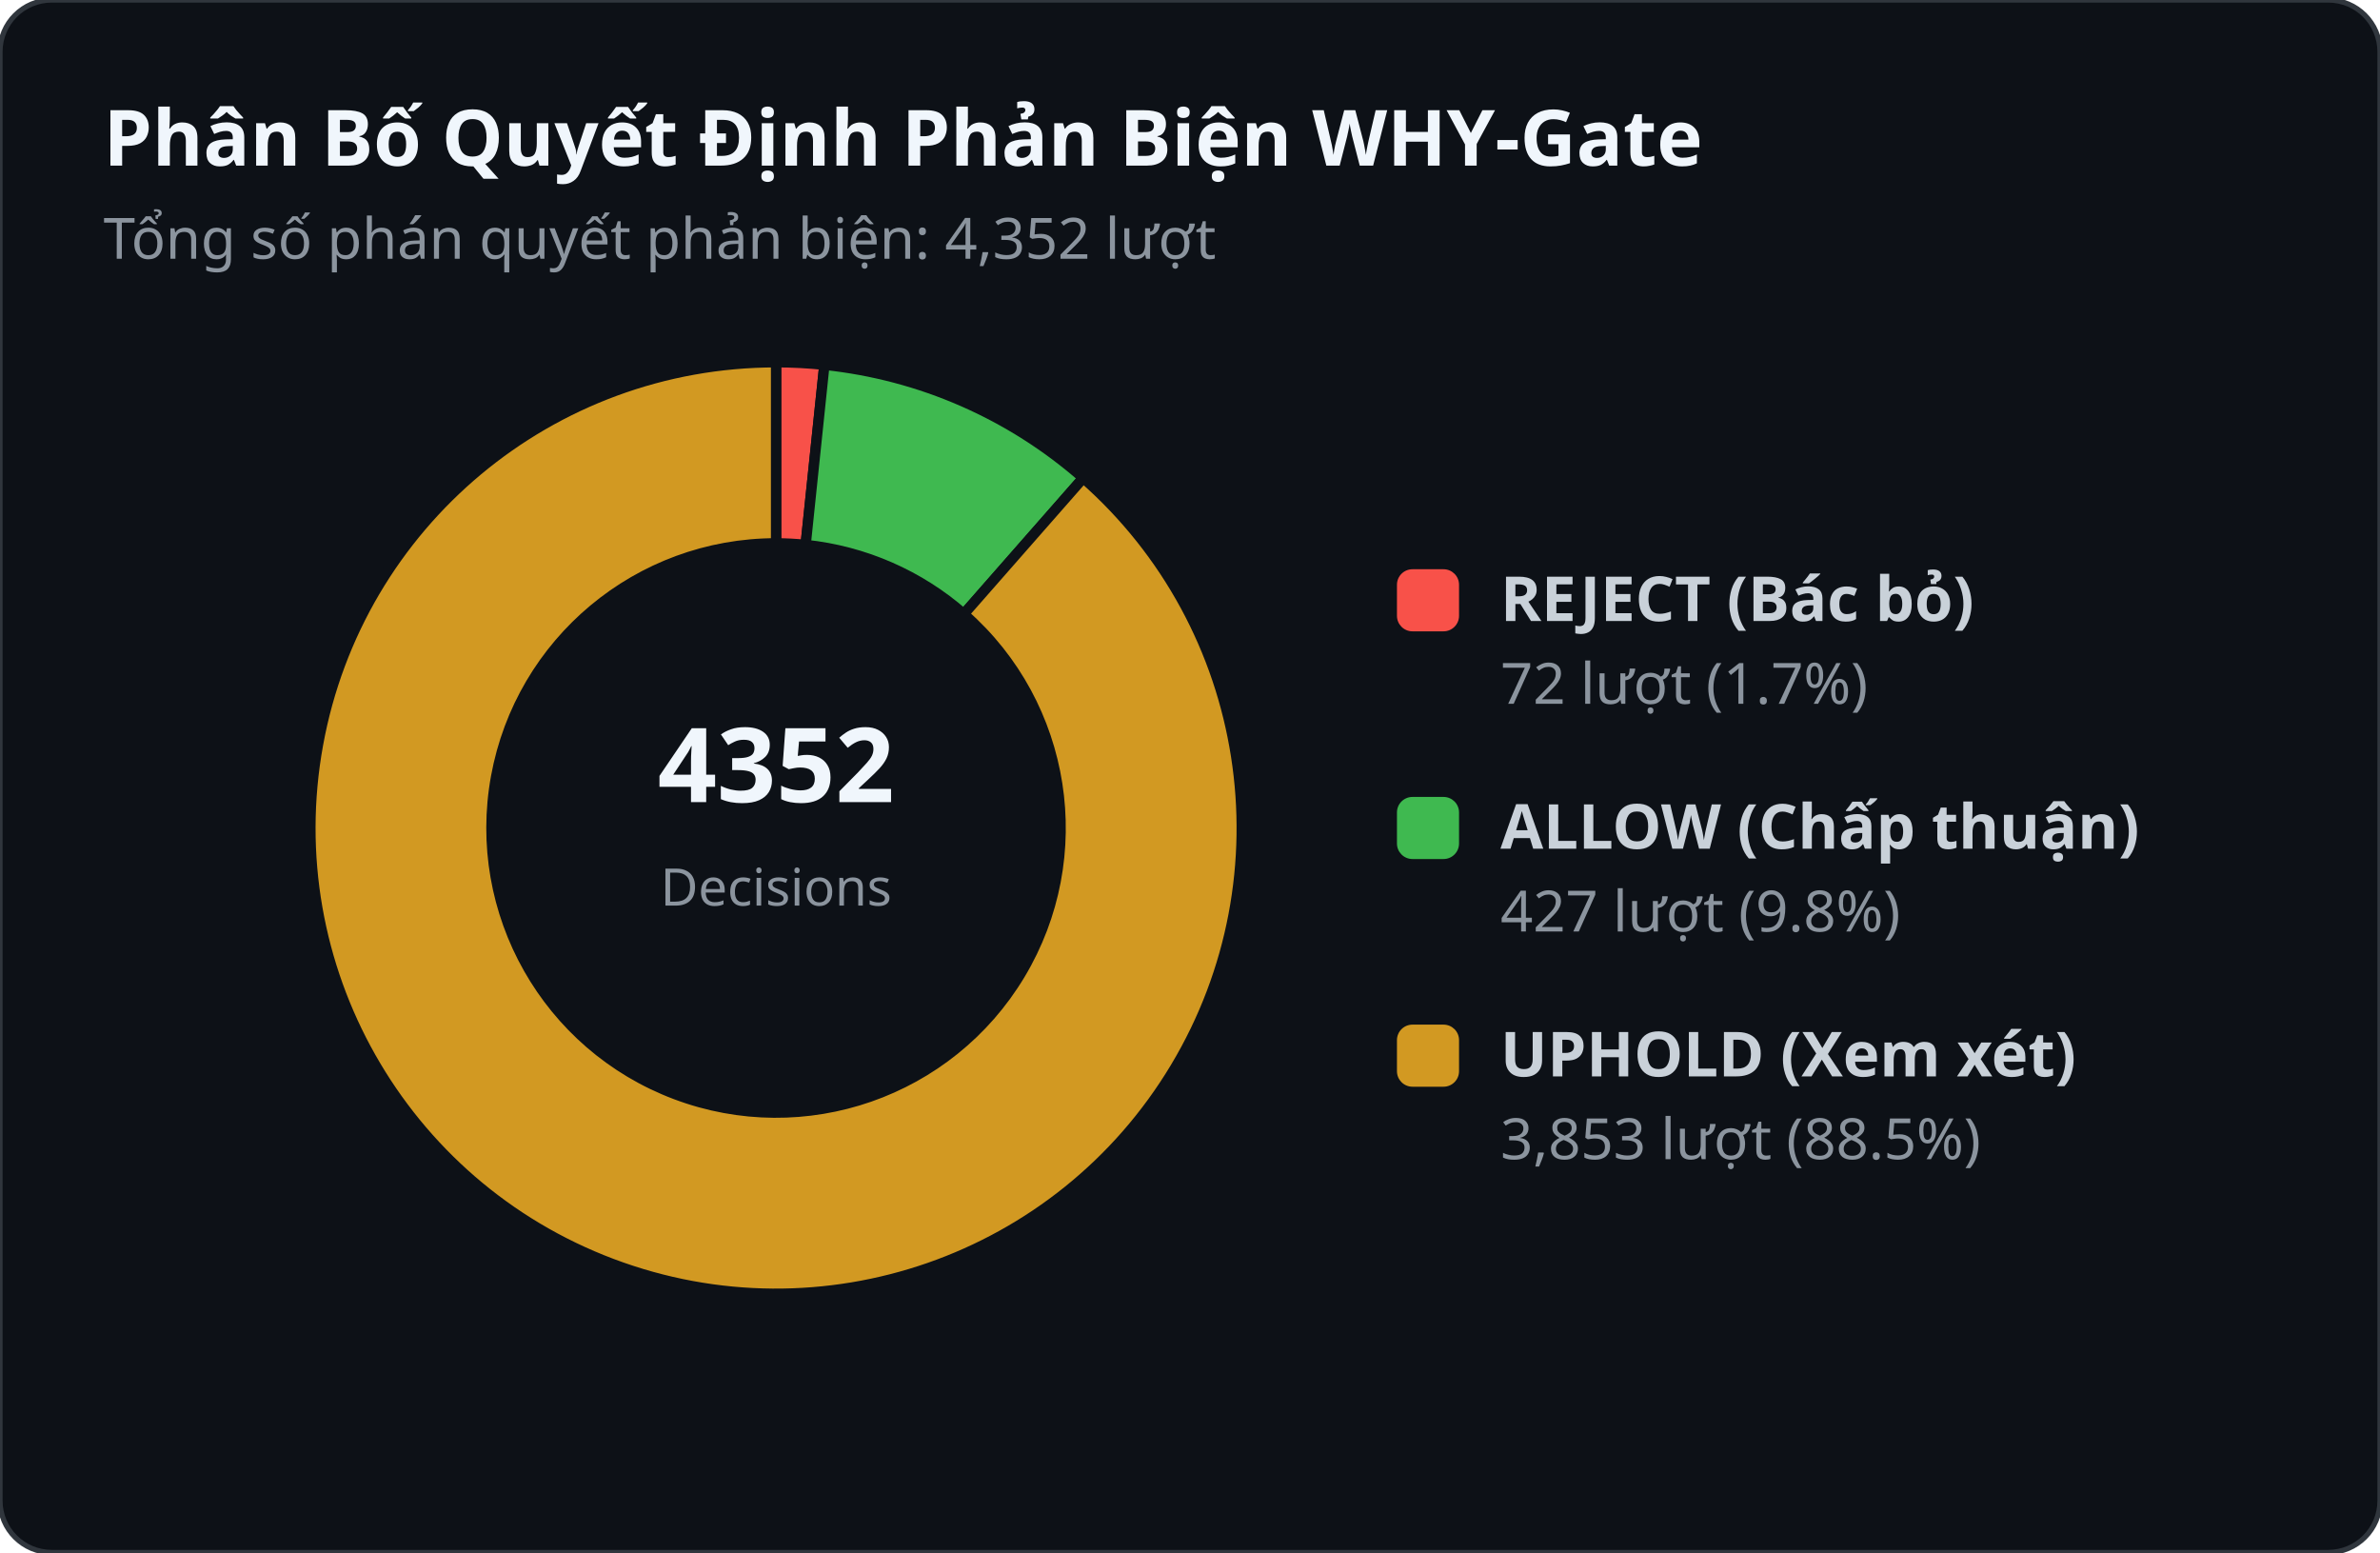
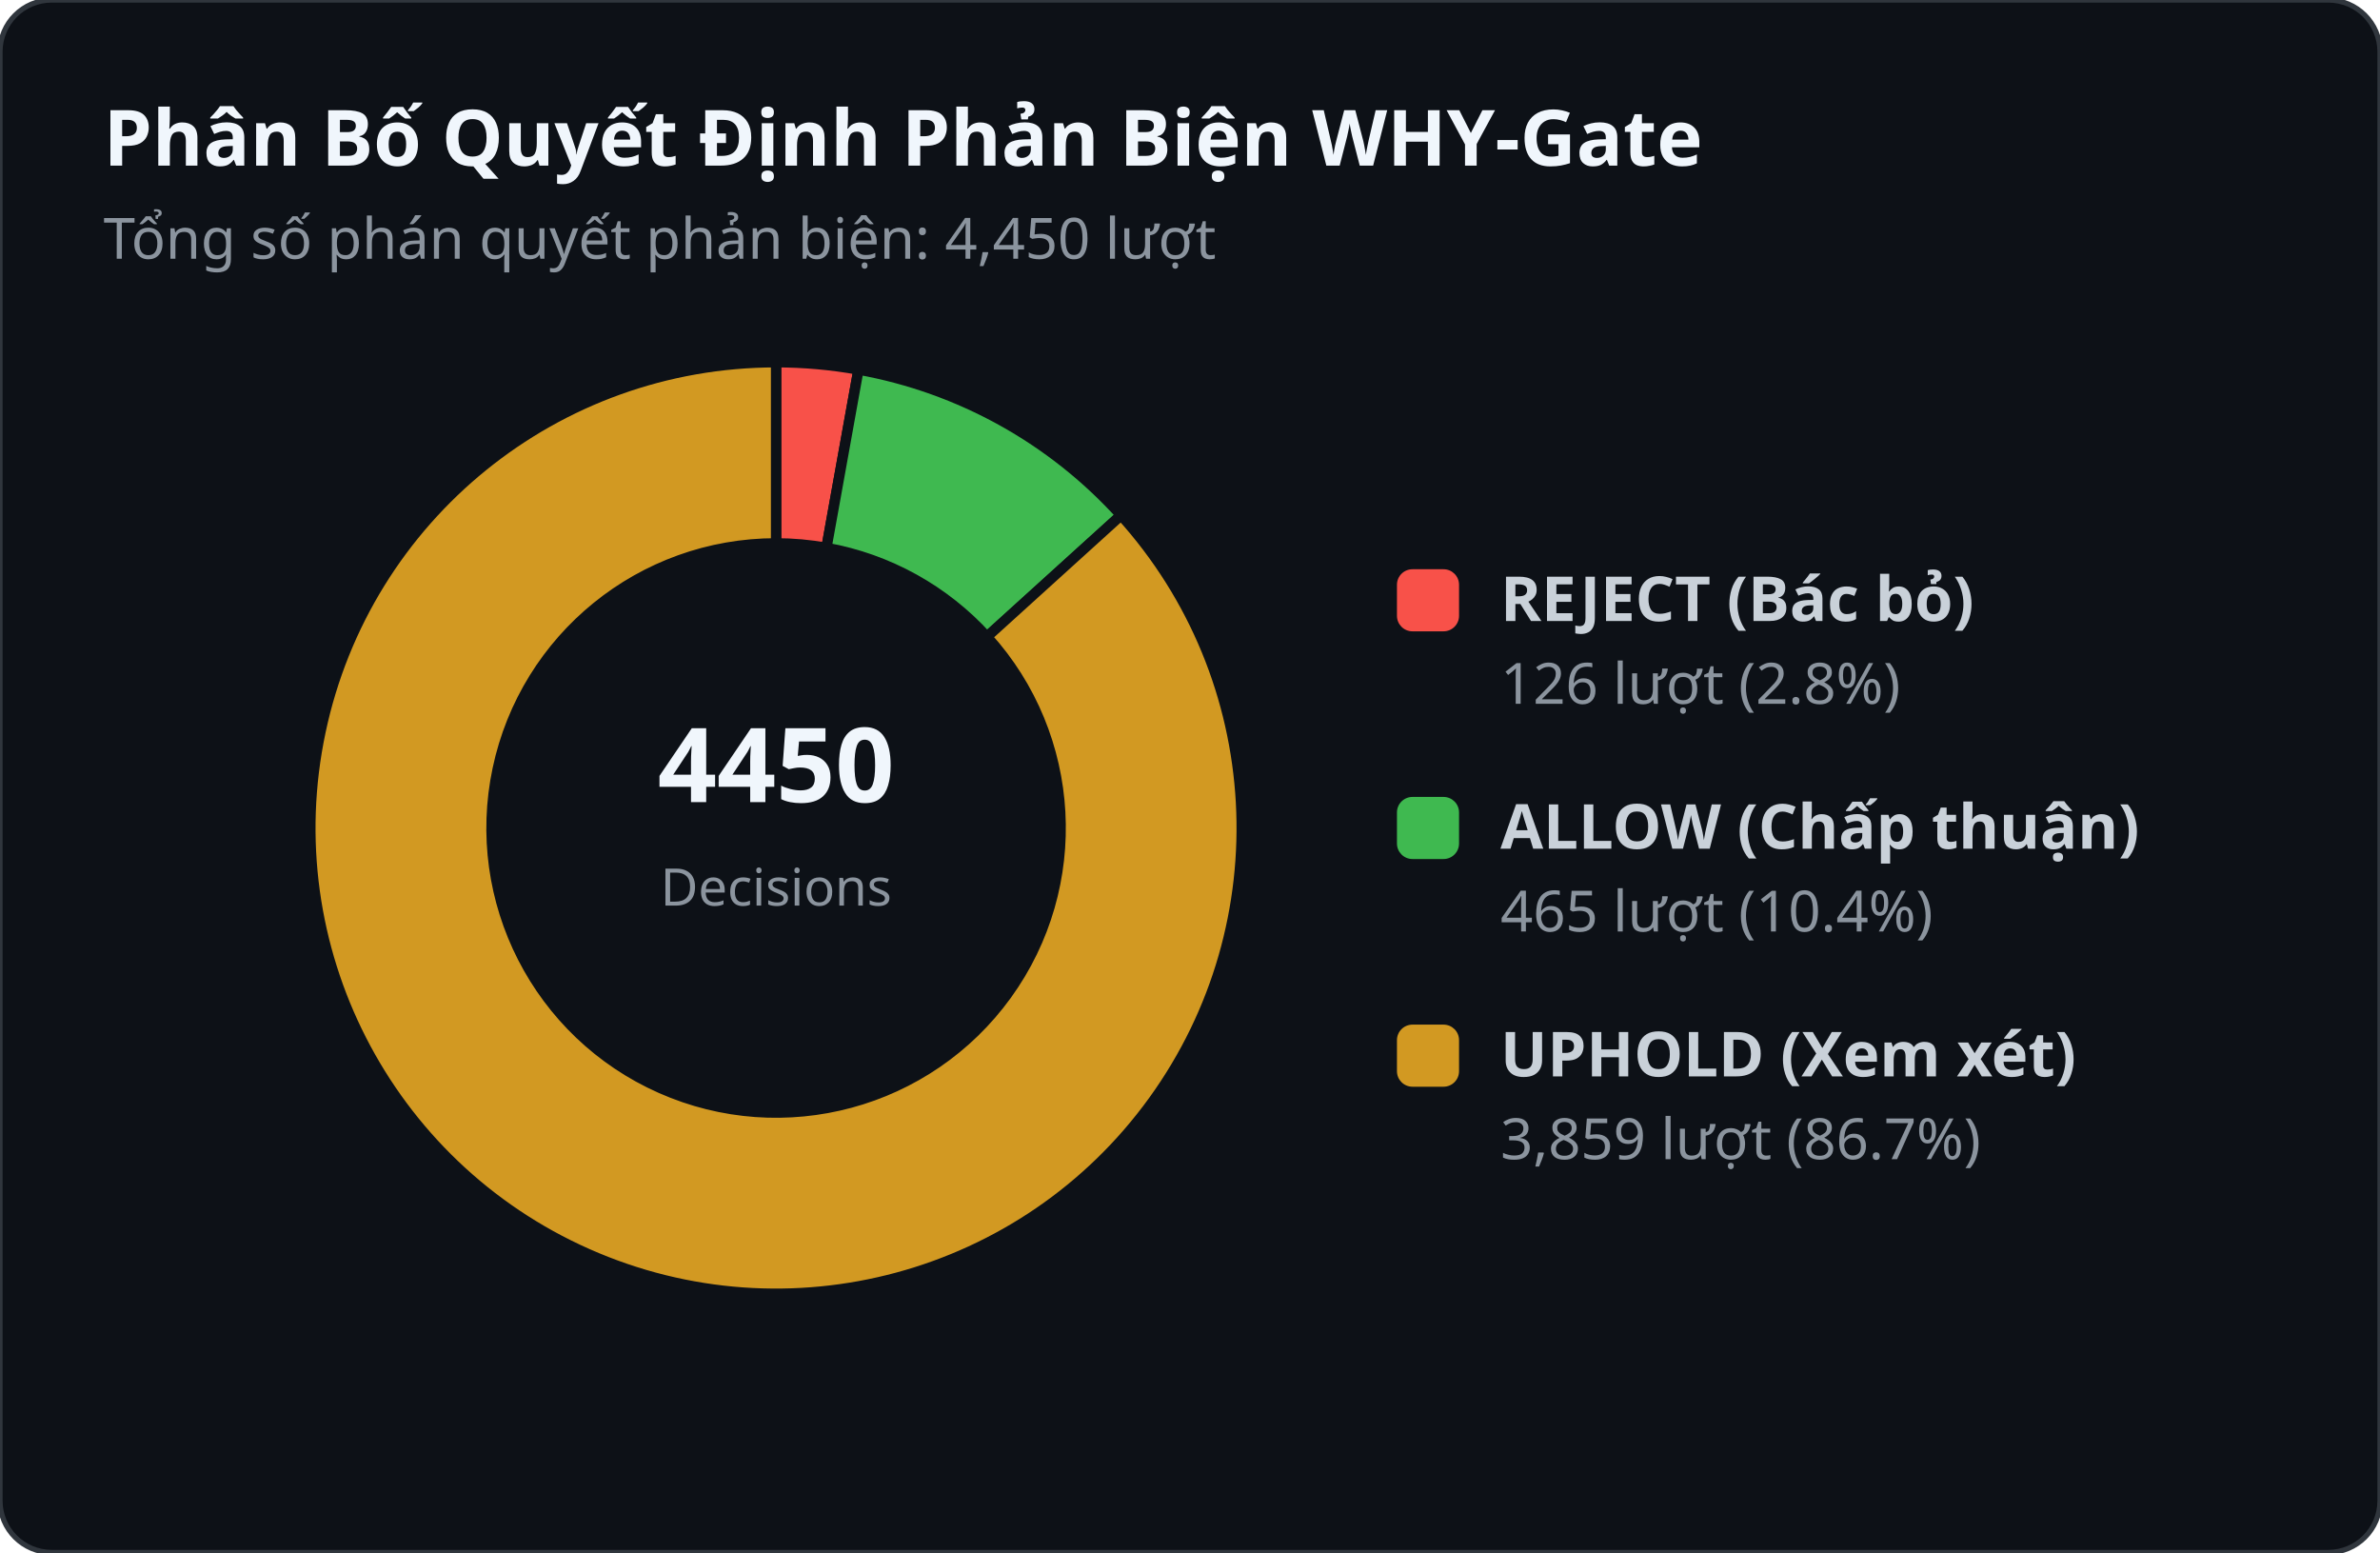
<svg xmlns="http://www.w3.org/2000/svg" width="460" height="300" viewBox="0 0 460 300">
  <rect width="460" height="300" rx="10" fill="#0d1117" stroke="#30363d" stroke-width="1" />
  <text x="20" y="32" font-family="sans-serif" font-size="15" font-weight="600" fill="#f0f6fc">Phân Bố Quyết Định Phản Biện WHY-Gate</text>
-   <text x="20" y="50" font-family="sans-serif" font-size="11" fill="#8b949e">Tổng số phán quyết phản biện: 4,352 lượt</text>
+   <text x="20" y="50" font-family="sans-serif" font-size="11" fill="#8b949e">Tổng số phán quyết phản biện: 4,450 lượt</text>
  <circle cx="150" cy="160" r="90" fill="none" stroke="#30363d" stroke-width="1" />
-   <path d="M 150.00 70.00 A 90 90 0 0 1 159.34 70.49 L 155.71 105.30 A 55 55 0 0 0 150.00 105.00 Z" fill="#f85149" stroke="#0d1117" stroke-width="2" />
-   <path d="M 159.34 70.49 A 90 90 0 0 1 209.37 92.36 L 186.28 118.67 A 55 55 0 0 0 155.71 105.30 Z" fill="#3fb950" stroke="#0d1117" stroke-width="2" />
-   <path d="M 209.37 92.36 A 90 90 0 1 1 150.00 70.00 L 150.00 105.00 A 55 55 0 1 0 186.28 118.67 Z" fill="#d29922" stroke="#0d1117" stroke-width="2" />
-   <text x="150" y="155" text-anchor="middle" font-family="sans-serif" font-size="20" font-weight="700" fill="#f0f6fc">4352</text>
+   <path d="M 150.00 70.00 A 90 90 0 0 1 165.93 71.42 L 159.73 105.87 A 55 55 0 0 0 150.00 105.00 Z" fill="#f85149" stroke="#0d1117" stroke-width="2" />
+   <path d="M 165.93 71.42 A 90 90 0 0 1 216.68 99.56 L 190.75 123.06 A 55 55 0 0 0 159.73 105.87 Z" fill="#3fb950" stroke="#0d1117" stroke-width="2" />
+   <path d="M 216.68 99.56 A 90 90 0 1 1 150.00 70.00 L 150.00 105.00 A 55 55 0 1 0 190.75 123.06 Z" fill="#d29922" stroke="#0d1117" stroke-width="2" />
+   <text x="150" y="155" text-anchor="middle" font-family="sans-serif" font-size="20" font-weight="700" fill="#f0f6fc">4450</text>
  <text x="150" y="175" text-anchor="middle" font-family="sans-serif" font-size="10" fill="#8b949e">Decisions</text>
  <rect x="270" y="110" width="12" height="12" rx="3" fill="#f85149" />
  <text x="290" y="120" font-family="sans-serif" font-size="12" font-weight="600" fill="#c9d1d9">REJECT (Bác bỏ)</text>
-   <text x="290" y="136" font-family="sans-serif" font-size="11" fill="#8b949e">72 lượt (1.7%)</text>
+   <text x="290" y="136" font-family="sans-serif" font-size="11" fill="#8b949e">126 lượt (2.8%)</text>
  <rect x="270" y="154" width="12" height="12" rx="3" fill="#3fb950" />
  <text x="290" y="164" font-family="sans-serif" font-size="12" font-weight="600" fill="#c9d1d9">ALLOW (Chấp thuận)</text>
-   <text x="290" y="180" font-family="sans-serif" font-size="11" fill="#8b949e">427 lượt (9.8%)</text>
+   <text x="290" y="180" font-family="sans-serif" font-size="11" fill="#8b949e">465 lượt (10.4%)</text>
  <rect x="270" y="198" width="12" height="12" rx="3" fill="#d29922" />
  <text x="290" y="208" font-family="sans-serif" font-size="12" font-weight="600" fill="#c9d1d9">UPHOLD (Xem xét)</text>
-   <text x="290" y="224" font-family="sans-serif" font-size="11" fill="#8b949e">3,853 lượt (88.5%)</text>
+   <text x="290" y="224" font-family="sans-serif" font-size="11" fill="#8b949e">3,859 lượt (86.7%)</text>
</svg>
